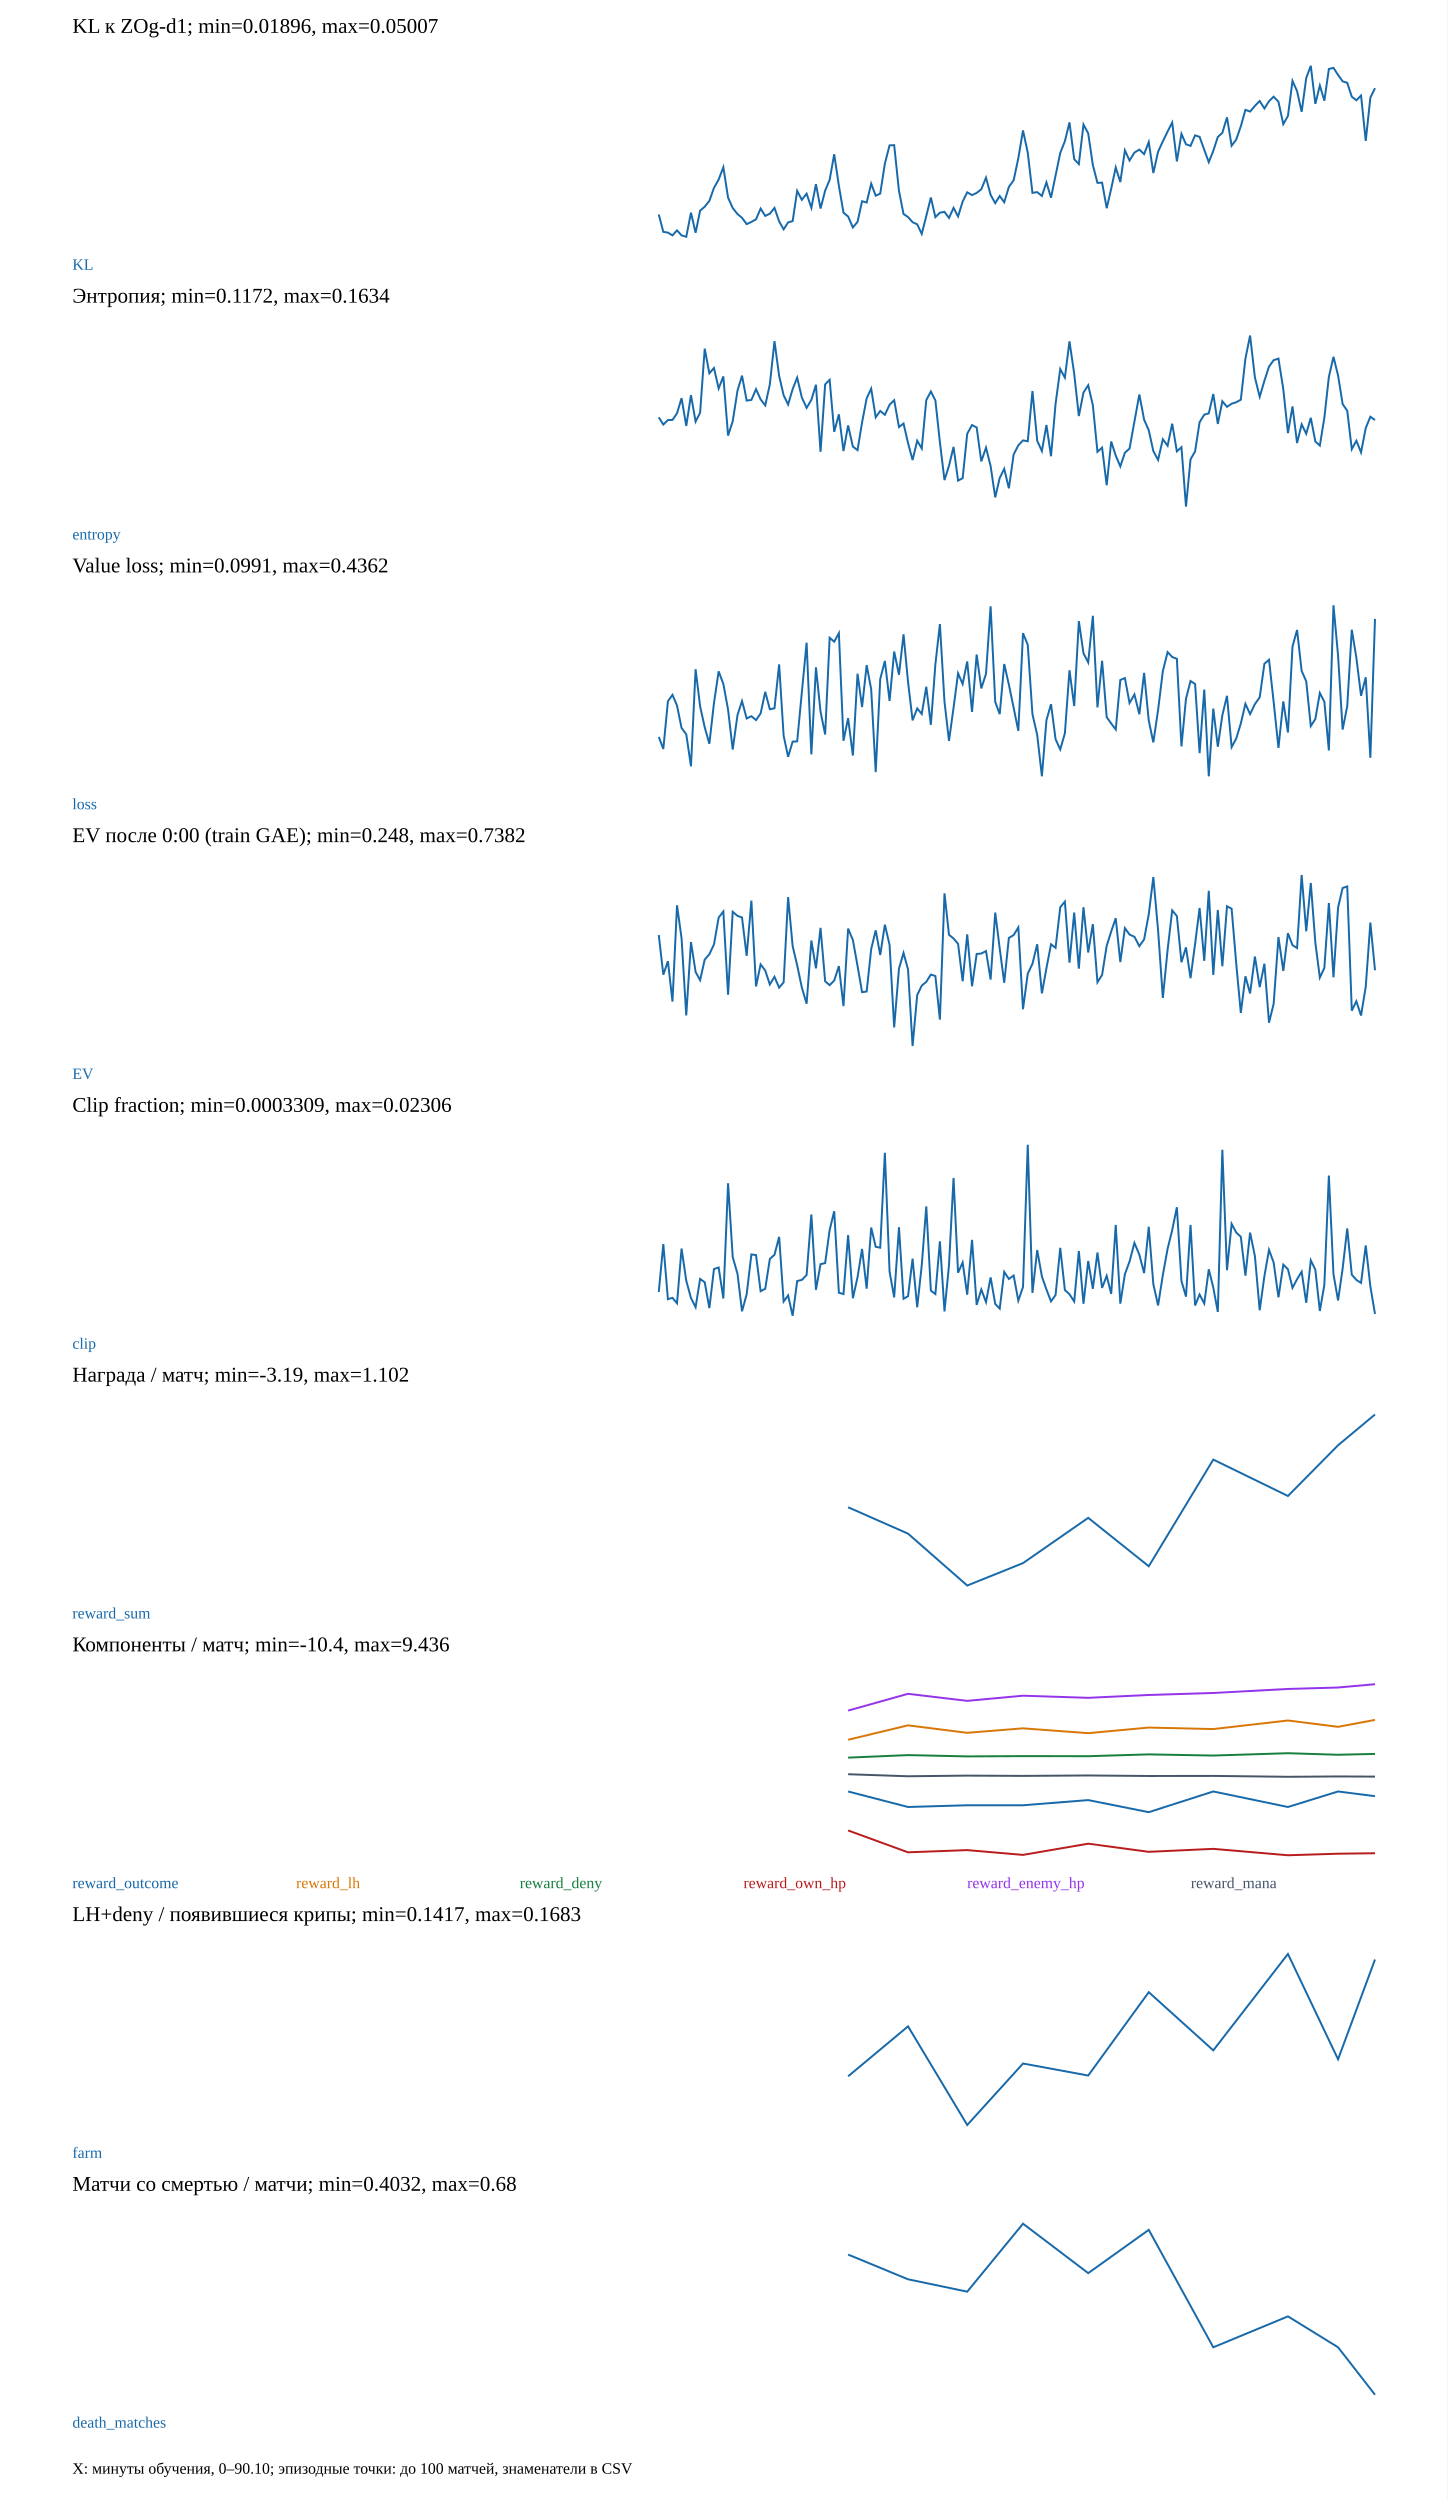
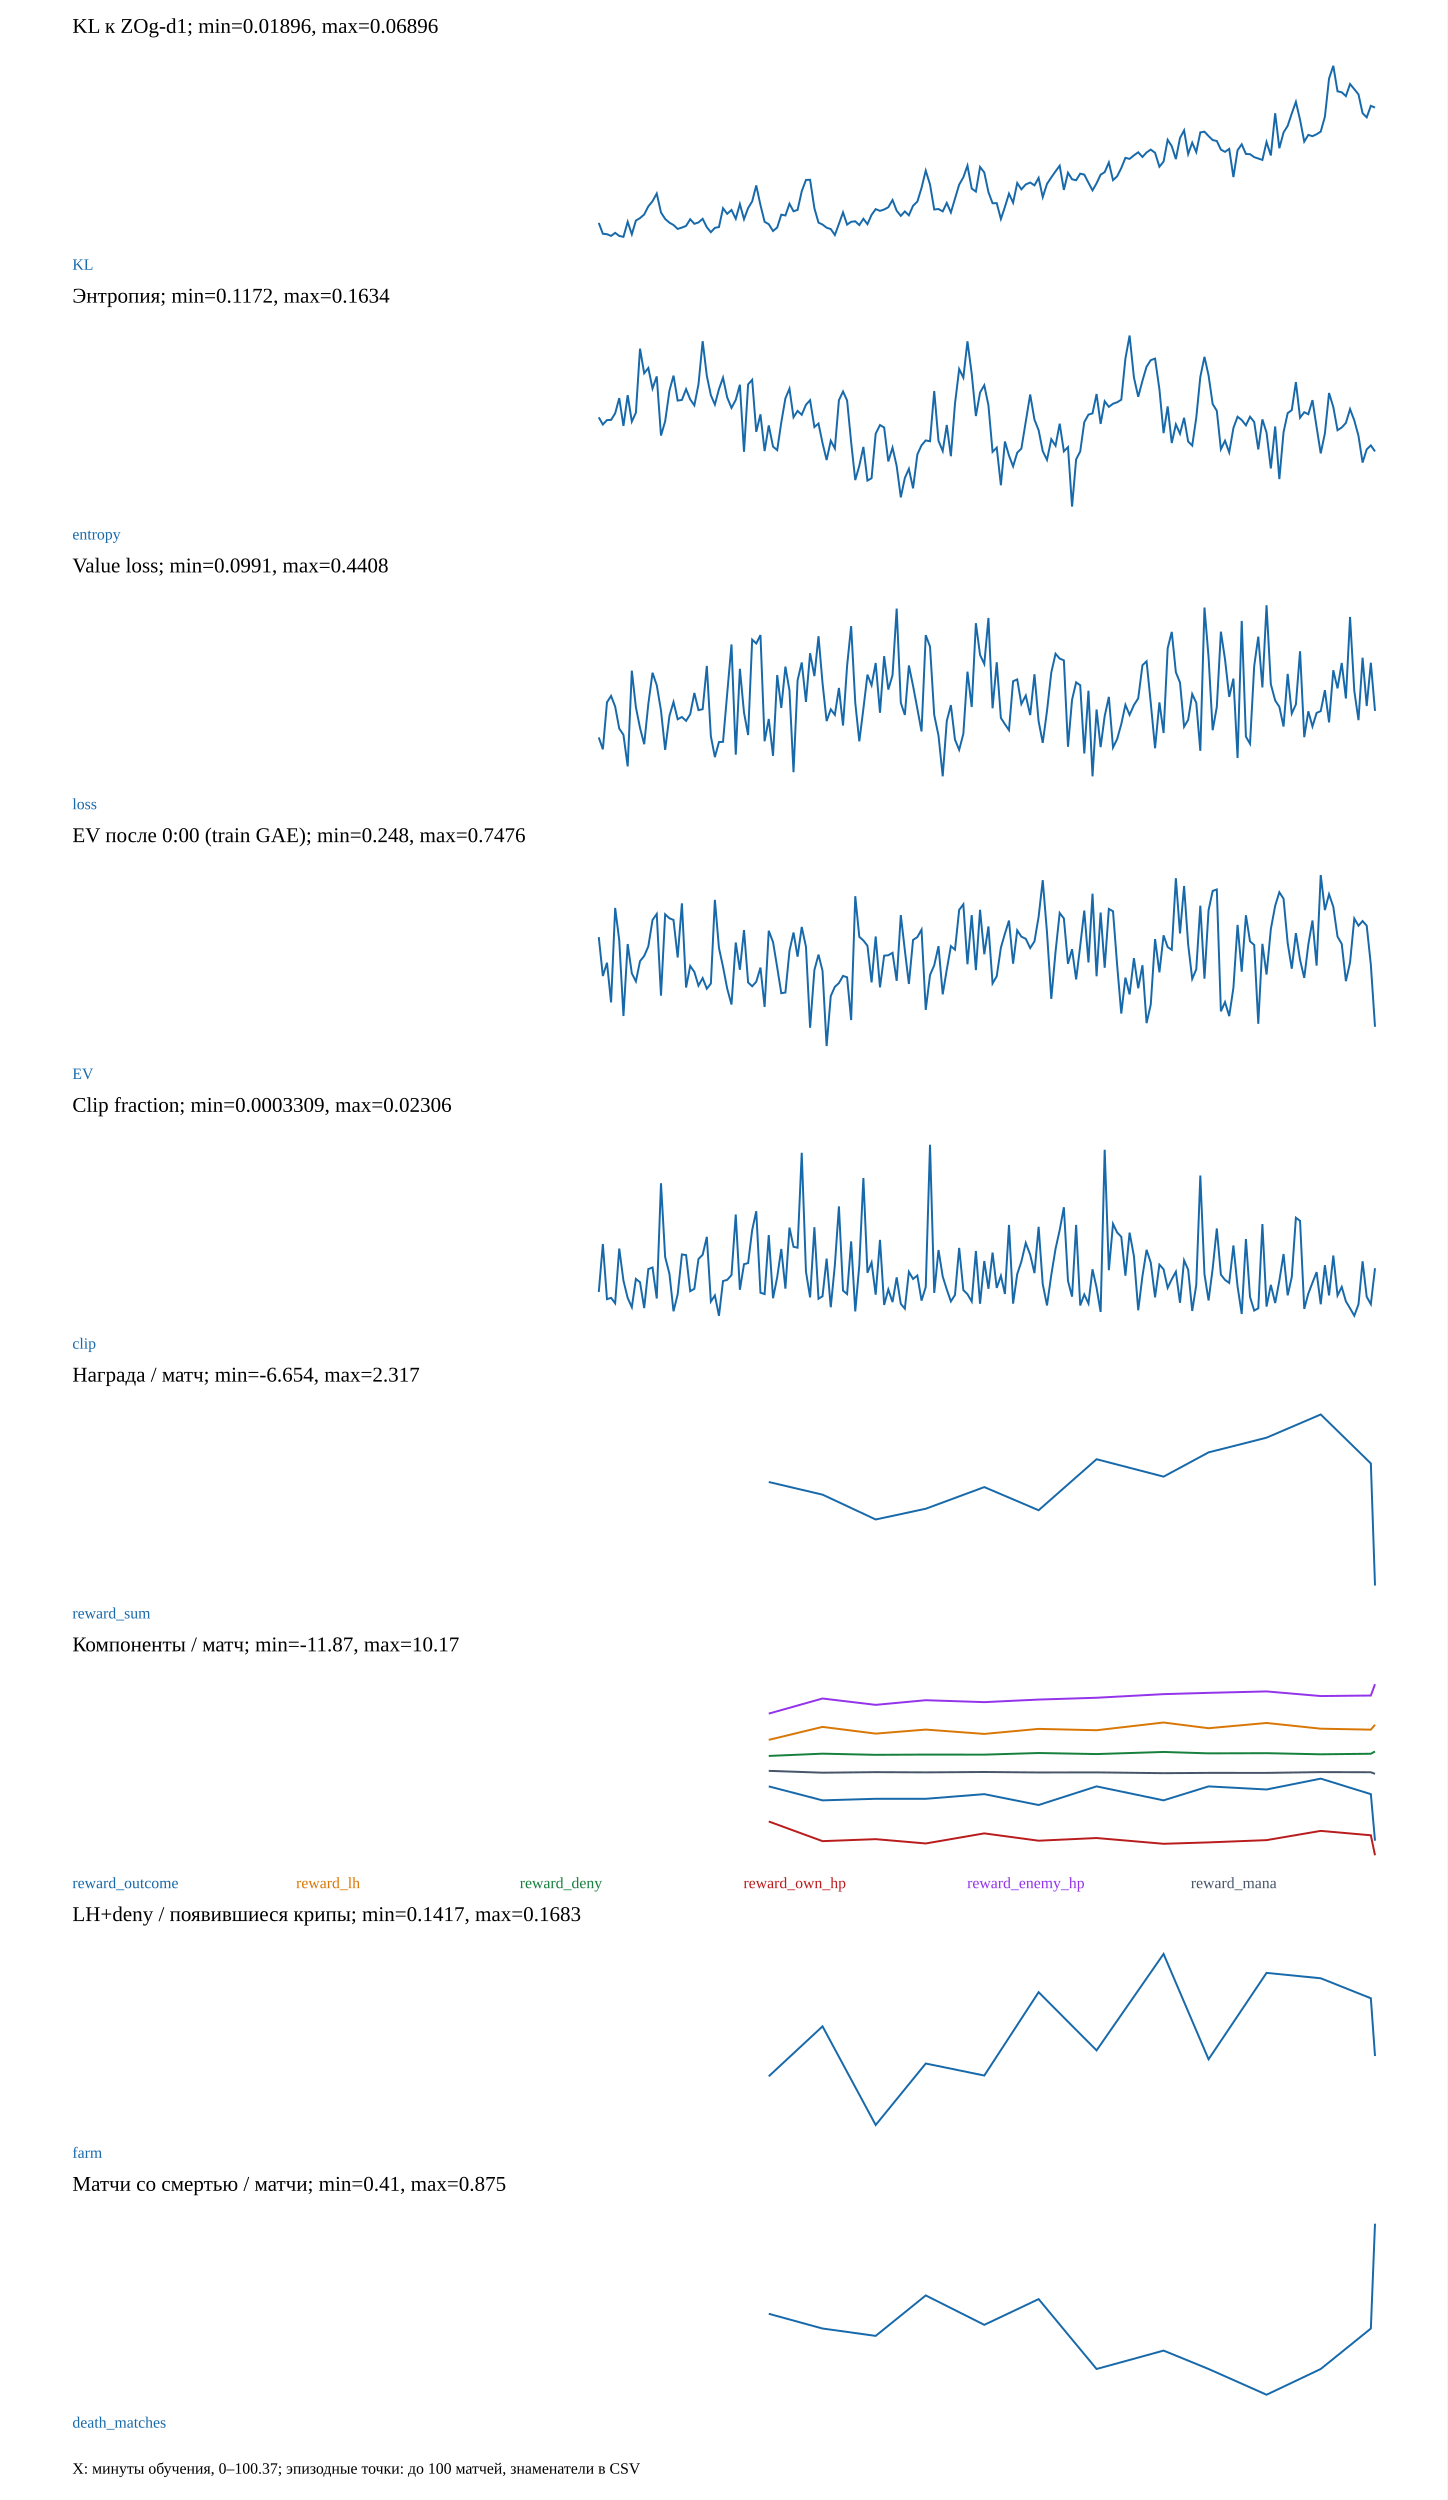
<svg xmlns="http://www.w3.org/2000/svg" width="1100" height="1900">
  <rect width="100%" height="100%" fill="white" />
-   <text x="55" y="25" font-size="16">KL к ZOg-d1; min=0.01896, max=0.05007</text>
-   <polyline points="500.66,163.00 504.12,176.22 507.61,176.77 511.08,178.87 514.53,175.11 517.98,178.87 521.55,180.00 525.14,161.62 528.65,176.90 532.08,160.13 535.58,157.11 539.11,152.69 542.61,142.78 546.17,136.45 549.74,127.10 553.33,150.22 556.86,158.10 560.50,162.69 563.93,165.54 567.46,170.34 571.05,168.67 574.58,166.67 578.07,158.51 581.58,164.09 585.07,162.43 588.61,157.99 592.14,168.24 595.56,174.30 598.96,169.05 602.41,168.03 605.85,145.06 609.38,151.88 613.02,147.18 616.63,157.94 620.13,139.98 623.61,158.49 627.11,144.89 630.53,136.67 633.99,117.22 637.55,141.19 641.04,161.58 644.56,164.55 648.20,172.89 651.73,168.58 655.17,152.94 658.67,153.89 662.10,139.57 665.53,148.74 668.97,147.13 672.50,124.35 676.07,110.49 679.57,110.32 683.22,145.07 686.68,162.63 690.10,164.96 693.56,168.85 697.07,170.50 700.53,177.76 703.97,164.20 707.45,150.10 710.89,165.04 714.32,161.65 717.81,161.01 721.23,165.64 724.69,157.97 728.13,164.52 731.61,153.20 735.09,146.15 738.75,148.28 742.26,146.61 745.78,143.86 749.36,135.00 752.86,148.09 756.37,154.40 759.78,148.95 763.21,153.71 766.74,142.06 770.37,137.00 773.92,120.24 777.48,99.13 781.09,116.02 784.66,146.59 788.28,146.01 791.84,148.94 795.29,138.60 798.77,150.25 802.23,133.38 805.78,116.29 809.31,107.30 812.80,93.02 816.39,120.99 819.92,124.72 823.45,94.68 827.03,101.36 830.56,125.39 834.06,138.98 837.59,138.81 841.09,158.22 844.51,143.47 847.96,127.23 851.44,138.34 854.93,114.27 858.44,121.99 862.16,115.98 865.90,113.69 869.52,117.14 873.05,107.97 876.53,131.48 880.14,115.31 883.77,107.38 887.38,99.95 890.87,93.13 894.42,122.65 897.90,101.72 901.35,109.66 904.80,110.87 908.27,102.85 911.69,104.00 915.24,113.89 918.67,123.25 922.10,114.65 925.54,104.09 928.98,100.96 932.51,89.19 936.03,110.75 939.54,106.04 943.02,95.98 946.52,83.50 950.06,84.79 953.73,80.46 957.37,76.74 960.95,82.46 964.45,76.90 967.97,73.47 971.63,77.35 975.31,94.37 978.83,88.10 982.30,61.49 985.77,69.28 989.25,85.04 992.74,59.28 996.20,50.00 999.65,78.94 1003.08,65.00 1006.51,76.53 1009.94,52.42 1013.44,51.58 1016.93,56.94 1020.40,61.81 1023.90,62.94 1027.36,73.47 1030.83,76.22 1034.40,72.59 1037.96,107.08 1041.48,74.20 1045.00,66.98" fill="none" stroke="#1769aa" stroke-width="1.5" />
+   <text x="55" y="25" font-size="16">KL к ZOg-d1; min=0.01896, max=0.06896</text>
+   <polyline points="455.07,169.42 458.17,177.65 461.31,177.99 464.42,179.30 467.52,176.96 470.62,179.30 473.82,180.00 477.04,168.57 480.19,178.07 483.27,167.64 486.41,165.76 489.58,163.01 492.72,156.84 495.92,152.90 499.12,147.08 502.35,161.47 505.51,166.37 508.78,169.23 511.86,171.00 515.03,173.99 518.25,172.95 521.42,171.70 524.55,166.62 527.71,170.10 530.84,169.07 534.02,166.30 537.19,172.68 540.26,176.46 543.31,173.19 546.41,172.55 549.49,158.26 552.66,162.50 555.93,159.58 559.17,166.27 562.31,155.10 565.44,166.61 568.57,158.15 571.65,153.04 574.75,140.93 577.95,155.85 581.09,168.54 584.25,170.39 587.51,175.57 590.68,172.89 593.77,163.16 596.91,163.75 599.99,154.84 603.07,160.55 606.16,159.54 609.32,145.37 612.53,136.75 615.67,136.64 618.94,158.26 622.06,169.19 625.12,170.64 628.23,173.06 631.38,174.09 634.49,178.61 637.58,170.17 640.70,161.39 643.79,170.69 646.87,168.58 650.00,168.19 653.07,171.06 656.17,166.29 659.26,170.37 662.39,163.32 665.51,158.94 668.79,160.26 671.95,159.22 675.11,157.51 678.32,152.00 681.47,160.14 684.62,164.07 687.68,160.68 690.75,163.64 693.92,156.39 697.18,153.24 700.37,142.81 703.56,129.68 706.81,140.18 710.01,159.21 713.26,158.85 716.46,160.67 719.55,154.24 722.67,161.48 725.78,150.99 728.97,140.35 732.14,134.76 735.27,125.87 738.50,143.28 741.67,145.60 744.84,126.91 748.05,131.07 751.21,146.02 754.35,154.47 757.52,154.37 760.67,166.45 763.74,157.26 766.83,147.16 769.95,154.08 773.09,139.09 776.24,143.90 779.58,140.16 782.94,138.73 786.19,140.88 789.35,135.18 792.48,149.81 795.72,139.75 798.98,134.81 802.22,130.19 805.36,125.94 808.54,144.31 811.67,131.28 814.76,136.23 817.86,136.98 820.97,131.99 824.05,132.71 827.23,138.86 830.31,144.68 833.39,139.33 836.47,132.76 839.56,130.82 842.73,123.49 845.89,136.91 849.04,133.98 852.17,127.72 855.31,119.95 858.49,120.75 861.78,118.06 865.05,115.74 868.26,119.30 871.40,115.84 874.57,113.71 877.85,116.12 881.15,126.71 884.31,122.81 887.43,106.25 890.54,111.10 893.66,120.91 896.80,104.88 899.90,99.10 903.00,117.11 906.09,108.44 909.16,115.61 912.24,100.61 915.39,100.09 918.51,103.42 921.63,106.45 924.77,107.16 927.88,113.70 931.00,115.42 934.20,113.16 937.39,134.62 940.55,114.16 943.71,109.67 946.90,117.02 950.01,117.17 953.19,119.44 956.29,120.48 959.42,121.56 962.57,107.93 965.84,118.17 969.13,86.06 972.30,112.67 975.50,100.68 978.64,95.62 981.74,86.29 984.87,77.40 988.04,91.04 991.22,107.61 994.32,102.52 997.47,103.49 1000.62,102.04 1003.75,100.01 1006.92,88.70 1010.07,59.76 1013.31,50.00 1016.52,69.41 1019.72,70.14 1022.88,73.04 1026.04,63.87 1029.26,67.77 1032.45,71.74 1035.56,86.03 1038.70,89.20 1041.84,80.44 1045.00,81.76" fill="none" stroke="#1769aa" stroke-width="1.5" />
  <text x="55" y="205" fill="#1769aa" font-size="12">KL</text>
  <text x="55" y="230" font-size="16">Энтропия; min=0.1172, max=0.1634</text>
-   <polyline points="500.66,317.20 504.12,322.65 507.61,319.24 511.08,319.13 514.53,314.15 517.98,302.58 521.55,323.71 525.14,300.30 528.65,320.42 532.08,313.68 535.58,264.98 539.11,283.71 542.61,279.68 546.17,295.26 549.74,286.07 553.33,331.03 556.86,320.21 560.50,296.88 563.93,285.49 567.46,304.46 571.05,303.95 574.58,295.74 578.07,303.55 581.58,308.10 585.07,292.17 588.61,259.31 592.14,285.67 595.56,300.40 598.96,307.46 602.41,295.75 605.85,287.01 609.38,302.04 613.02,310.01 616.63,303.92 620.13,292.40 623.61,343.39 627.11,292.14 630.53,288.64 633.99,328.23 637.55,314.90 641.04,342.82 644.56,323.32 648.20,339.43 651.73,342.09 655.17,321.03 658.67,302.73 662.10,295.39 665.53,317.13 668.97,312.31 672.50,315.24 676.07,307.60 679.57,304.17 683.22,324.58 686.68,321.87 690.10,336.72 693.56,349.62 697.07,334.95 700.53,340.86 703.97,304.13 707.45,297.53 710.89,304.34 714.32,336.08 717.81,364.86 721.23,354.02 724.69,339.65 728.13,365.25 731.61,363.44 735.09,329.64 738.75,323.03 742.26,324.89 745.78,350.69 749.36,340.20 752.86,354.17 756.37,378.00 759.78,363.23 763.21,356.31 766.74,371.13 770.37,345.40 773.92,338.43 777.48,334.72 781.09,335.35 784.66,297.19 788.28,334.99 791.84,342.79 795.29,323.00 798.77,346.74 802.23,306.90 805.78,280.47 809.31,287.02 812.80,259.40 816.39,284.02 819.92,316.19 823.45,298.31 827.03,292.79 830.56,308.00 834.06,343.41 837.59,340.18 841.09,368.77 844.51,335.55 847.96,346.25 851.44,354.47 854.93,344.07 858.44,340.93 862.16,320.41 865.90,299.81 869.52,318.96 873.05,326.94 876.53,342.84 880.14,349.51 883.77,333.82 887.38,338.78 890.87,322.00 894.42,343.03 897.90,339.84 901.35,385.00 904.80,349.11 908.27,343.07 911.69,320.86 915.24,315.12 918.67,314.17 922.10,299.44 925.54,322.18 928.98,304.95 932.51,309.20 936.03,306.83 939.54,305.71 943.02,303.79 946.52,272.55 950.06,255.00 953.73,286.85 957.37,301.55 960.95,289.39 964.45,278.64 967.97,273.73 971.63,272.53 975.31,295.84 978.83,329.18 982.30,308.87 985.77,336.71 989.25,322.51 992.74,329.63 996.20,317.55 999.65,335.55 1003.08,338.64 1006.51,317.43 1009.94,286.43 1013.44,271.20 1016.93,285.34 1020.40,307.08 1023.90,312.18 1027.36,341.40 1030.83,334.95 1034.40,343.83 1037.96,325.29 1041.48,316.71 1045.00,319.22" fill="none" stroke="#1769aa" stroke-width="1.5" />
+   <polyline points="455.07,317.20 458.17,322.65 461.31,319.24 464.42,319.13 467.52,314.15 470.62,302.58 473.82,323.71 477.04,300.30 480.19,320.42 483.27,313.68 486.41,264.98 489.58,283.71 492.72,279.68 495.92,295.26 499.12,286.07 502.35,331.03 505.51,320.21 508.78,296.88 511.86,285.49 515.03,304.46 518.25,303.95 521.42,295.74 524.55,303.55 527.71,308.10 530.84,292.17 534.02,259.31 537.19,285.67 540.26,300.40 543.31,307.46 546.41,295.75 549.49,287.01 552.66,302.04 555.93,310.01 559.17,303.92 562.31,292.40 565.44,343.39 568.57,292.14 571.65,288.64 574.75,328.23 577.95,314.90 581.09,342.82 584.25,323.32 587.51,339.43 590.68,342.09 593.77,321.03 596.91,302.73 599.99,295.39 603.07,317.13 606.16,312.31 609.32,315.24 612.53,307.60 615.67,304.17 618.94,324.58 622.06,321.87 625.12,336.72 628.23,349.62 631.38,334.95 634.49,340.86 637.58,304.13 640.70,297.53 643.79,304.34 646.87,336.08 650.00,364.86 653.07,354.02 656.17,339.65 659.26,365.25 662.39,363.44 665.51,329.64 668.79,323.03 671.95,324.89 675.11,350.69 678.32,340.20 681.47,354.17 684.62,378.00 687.68,363.23 690.75,356.31 693.92,371.13 697.18,345.40 700.37,338.43 703.56,334.72 706.81,335.35 710.01,297.19 713.26,334.99 716.46,342.79 719.55,323.00 722.67,346.74 725.78,306.90 728.97,280.47 732.14,287.02 735.27,259.40 738.50,284.02 741.67,316.19 744.84,298.31 748.05,292.79 751.21,308.00 754.35,343.41 757.52,340.18 760.67,368.77 763.74,335.55 766.83,346.25 769.95,354.47 773.09,344.07 776.24,340.93 779.58,320.41 782.94,299.81 786.19,318.96 789.35,326.94 792.48,342.84 795.72,349.51 798.98,333.82 802.22,338.78 805.36,322.00 808.54,343.03 811.67,339.84 814.76,385.00 817.86,349.11 820.97,343.07 824.05,320.86 827.23,315.12 830.31,314.17 833.39,299.44 836.47,322.18 839.56,304.95 842.73,309.20 845.89,306.83 849.04,305.71 852.17,303.79 855.31,272.55 858.49,255.00 861.78,286.85 865.05,301.55 868.26,289.39 871.40,278.64 874.57,273.73 877.85,272.53 881.15,295.84 884.31,329.18 887.43,308.87 890.54,336.71 893.66,322.51 896.80,329.63 899.90,317.55 903.00,335.55 906.09,338.64 909.16,317.43 912.24,286.43 915.39,271.20 918.51,285.34 921.63,307.08 924.77,312.18 927.88,341.40 931.00,334.95 934.20,343.83 937.39,325.29 940.55,316.71 943.71,319.22 946.90,323.24 950.01,316.72 953.19,320.72 956.29,341.58 959.42,318.73 962.57,328.80 965.84,356.01 969.13,324.13 972.30,364.13 975.50,328.46 978.64,313.96 981.74,311.69 984.87,290.37 988.04,317.47 991.22,313.28 994.32,314.83 997.47,304.09 1000.62,324.60 1003.75,344.57 1006.92,329.36 1010.07,298.69 1013.31,309.34 1016.52,326.97 1019.72,324.88 1022.88,321.44 1026.04,310.91 1029.26,319.47 1032.45,331.29 1035.56,351.55 1038.70,341.53 1041.84,338.51 1045.00,343.06" fill="none" stroke="#1769aa" stroke-width="1.5" />
  <text x="55" y="410" fill="#1769aa" font-size="12">entropy</text>
-   <text x="55" y="435" font-size="16">Value loss; min=0.0991, max=0.4362</text>
-   <polyline points="500.66,560.06 504.12,569.21 507.61,532.99 511.08,528.08 514.53,536.26 517.98,553.24 521.55,558.04 525.14,582.36 528.65,508.62 532.08,536.81 535.58,552.70 539.11,565.28 542.61,534.32 546.17,510.22 549.74,519.81 553.33,539.30 556.86,569.65 560.50,543.40 563.93,532.80 567.46,546.04 571.05,544.31 574.58,547.29 578.07,542.21 581.58,525.78 585.07,539.02 588.61,538.31 592.14,504.95 595.56,559.19 598.96,575.19 602.41,563.62 605.85,563.45 609.38,526.37 613.02,488.42 616.63,573.33 620.13,507.18 623.61,540.89 627.11,558.21 630.53,484.71 633.99,487.69 637.55,481.20 641.04,563.00 644.56,545.83 648.20,574.22 651.73,512.01 655.17,537.33 658.67,505.49 662.10,523.85 665.53,586.85 668.97,516.15 672.50,502.30 676.07,532.68 679.57,495.18 683.22,512.82 686.68,482.09 690.10,518.19 693.56,547.47 697.07,538.40 700.53,542.63 703.97,521.92 707.45,550.90 710.89,504.91 714.32,474.32 717.81,533.35 721.23,563.05 724.69,537.98 728.13,511.72 731.61,519.85 735.09,502.69 738.75,541.06 742.26,497.44 745.78,523.20 749.36,512.11 752.86,460.80 756.37,533.42 759.78,542.72 763.21,504.63 766.74,520.33 770.37,537.91 773.92,555.44 777.48,481.25 781.09,490.08 784.66,542.78 788.28,558.60 791.84,589.98 795.29,547.39 798.77,535.15 802.23,561.76 805.78,569.61 809.31,557.32 812.80,509.39 816.39,536.62 819.92,472.07 823.45,496.48 827.03,503.45 830.56,468.03 834.06,537.61 837.59,502.15 841.09,545.05 844.51,549.86 847.96,554.44 851.44,516.79 854.93,515.35 858.44,534.32 862.16,527.78 865.90,542.84 869.52,511.40 873.05,547.60 876.53,564.23 880.14,539.63 883.77,510.02 887.38,495.59 890.87,499.31 894.42,500.68 897.90,567.24 901.35,531.05 904.80,517.58 908.27,519.84 911.69,572.39 915.24,524.07 918.67,590.00 922.10,538.53 925.54,567.52 928.98,543.62 932.51,528.82 936.03,567.83 939.54,561.28 943.02,549.79 946.52,534.91 950.06,542.72 953.73,535.12 957.37,529.95 960.95,504.45 964.45,501.42 967.97,533.42 971.63,568.38 975.31,533.07 978.83,556.66 982.30,491.39 985.77,478.78 989.25,509.85 992.74,517.82 996.20,551.83 999.65,546.49 1003.08,526.67 1006.51,533.35 1009.94,570.37 1013.44,460.00 1016.93,498.25 1020.40,554.49 1023.90,536.62 1027.36,478.59 1030.83,499.79 1034.40,528.82 1037.96,514.74 1041.48,575.92 1045.00,470.33" fill="none" stroke="#1769aa" stroke-width="1.5" />
+   <text x="55" y="435" font-size="16">Value loss; min=0.0991, max=0.4408</text>
+   <polyline points="455.07,560.46 458.17,569.48 461.31,533.75 464.42,528.91 467.52,536.97 470.62,553.72 473.82,558.47 477.04,582.46 480.19,509.70 483.27,537.52 486.41,553.19 489.58,565.61 492.72,535.06 495.92,511.28 499.12,520.75 502.35,539.98 505.51,569.92 508.78,544.01 511.86,533.56 515.03,546.62 518.25,544.92 521.42,547.86 524.55,542.84 527.71,526.63 530.84,539.70 534.02,539.00 537.19,506.08 540.26,559.59 543.31,575.39 546.41,563.97 549.49,563.80 552.66,527.21 555.93,489.77 559.17,573.55 562.31,508.28 565.44,541.54 568.57,558.63 571.65,486.11 574.75,489.05 577.95,482.64 581.09,563.36 584.25,546.41 587.51,574.43 590.68,513.05 593.77,538.03 596.91,506.61 599.99,524.73 603.07,586.90 606.16,517.13 609.32,503.46 612.53,533.44 615.67,496.44 618.94,513.85 622.06,483.52 625.12,519.15 628.23,548.03 631.38,539.09 634.49,543.26 637.58,522.82 640.70,551.42 643.79,506.04 646.87,475.85 650.00,534.11 653.07,563.41 656.17,538.67 659.26,512.76 662.39,520.79 665.51,503.85 668.79,541.71 671.95,498.67 675.11,524.09 678.32,513.14 681.47,462.52 684.62,534.17 687.68,543.35 690.75,505.77 693.92,521.26 697.18,538.60 700.37,555.90 703.56,482.69 706.81,491.40 710.01,543.41 713.26,559.02 716.46,589.98 719.55,547.96 722.67,535.88 725.78,562.13 728.97,569.89 732.14,557.75 735.27,510.46 738.50,537.32 741.67,473.63 744.84,497.73 748.05,504.60 751.21,469.65 754.35,538.30 757.52,503.31 760.67,545.65 763.74,550.39 766.83,554.91 769.95,517.76 773.09,516.35 776.24,535.06 779.58,528.60 782.94,543.47 786.19,512.44 789.35,548.16 792.48,564.57 795.72,540.29 798.98,511.08 802.22,496.84 805.36,500.51 808.54,501.87 811.67,567.54 814.76,531.83 817.86,518.55 820.97,520.77 824.05,572.63 827.23,524.94 830.31,590.00 833.39,539.21 836.47,567.82 839.56,544.24 842.73,529.63 845.89,568.13 849.04,561.66 852.17,550.33 855.31,535.64 858.49,543.35 861.78,535.85 865.05,530.74 868.26,505.59 871.40,502.59 874.57,534.17 877.85,568.67 881.15,533.82 884.31,557.10 887.43,492.70 890.54,480.25 893.66,510.91 896.80,518.78 899.90,552.34 903.00,547.07 906.09,527.51 909.16,534.10 912.24,570.63 915.39,461.73 918.51,499.47 921.63,554.96 924.77,537.32 927.88,480.07 931.00,500.99 934.20,529.63 937.39,515.74 940.55,576.11 943.71,471.91 946.90,559.82 950.01,565.24 953.19,506.27 956.29,483.84 959.42,522.45 962.57,460.00 965.84,520.02 969.13,532.36 972.30,537.16 975.50,552.18 978.64,512.14 981.74,542.30 984.87,535.36 988.04,494.98 991.22,560.25 994.32,540.61 997.47,552.14 1000.62,541.81 1003.75,540.46 1006.92,524.53 1010.07,549.01 1013.31,509.37 1016.52,523.16 1019.72,503.85 1022.88,530.86 1026.04,468.84 1029.26,525.03 1032.45,547.32 1035.56,499.88 1038.70,536.58 1041.84,503.67 1045.00,540.29" fill="none" stroke="#1769aa" stroke-width="1.5" />
  <text x="55" y="615" fill="#1769aa" font-size="12">loss</text>
-   <text x="55" y="640" font-size="16">EV после 0:00 (train GAE); min=0.248, max=0.7382</text>
-   <polyline points="500.66,710.63 504.12,740.77 507.61,730.47 511.08,761.20 514.53,688.03 517.98,713.03 521.55,771.72 525.14,716.00 528.65,738.66 532.08,744.91 535.58,729.26 539.11,725.23 542.61,717.81 546.17,697.37 549.74,692.72 553.33,756.01 556.86,692.95 560.50,696.07 563.93,697.31 567.46,726.43 571.05,684.46 574.58,749.67 578.07,732.95 581.58,737.59 585.07,748.20 588.61,742.37 592.14,750.60 595.56,746.60 598.96,681.79 602.41,719.06 605.85,733.58 609.38,750.46 613.02,762.84 616.63,714.79 620.13,735.93 623.61,705.18 627.11,745.77 630.53,748.71 633.99,745.21 637.55,734.24 641.04,764.67 644.56,705.72 648.20,714.48 651.73,734.10 655.17,754.06 658.67,753.55 662.10,721.34 665.53,707.07 668.97,725.78 672.50,702.75 676.07,718.12 679.57,780.81 683.22,736.11 686.68,724.22 690.10,736.78 693.56,795.00 697.07,756.28 700.53,749.10 703.97,746.21 707.45,740.67 710.89,741.76 714.32,774.89 717.81,678.94 721.23,710.41 724.69,713.26 728.13,717.31 731.61,745.71 735.09,710.13 738.75,749.56 742.26,725.00 745.78,724.68 749.36,722.79 752.86,744.49 756.37,693.56 759.78,720.87 763.21,746.91 766.74,712.83 770.37,710.66 773.92,704.83 777.48,766.97 781.09,740.01 784.66,732.48 788.28,717.61 791.84,754.94 795.29,735.80 798.77,717.65 802.23,720.36 805.78,689.54 809.31,685.22 812.80,731.64 816.39,693.55 819.92,736.18 823.45,689.50 827.03,723.90 830.56,702.36 834.06,746.52 837.59,740.92 841.09,718.79 844.51,707.92 847.96,697.83 851.44,731.20 854.93,705.39 858.44,710.27 862.16,711.93 865.90,719.09 869.52,713.94 873.05,694.87 876.53,666.54 880.14,706.98 883.77,758.44 887.38,721.90 890.87,691.91 894.42,696.18 897.90,731.30 901.35,719.99 904.80,743.41 908.27,717.36 911.69,690.07 915.24,730.25 918.67,676.99 922.10,740.96 925.54,691.59 928.98,734.37 932.51,688.79 936.03,690.64 939.54,732.43 943.02,769.85 946.52,741.99 950.06,755.00 953.73,726.97 957.37,750.26 960.95,732.42 964.45,777.26 967.97,762.90 971.63,712.13 975.31,737.92 978.83,709.24 982.30,718.34 985.77,720.48 989.25,665.00 992.74,707.81 996.20,671.06 999.65,716.34 1003.08,742.97 1006.51,735.60 1009.94,686.29 1013.44,742.80 1016.93,689.77 1020.40,674.87 1023.90,673.71 1027.36,768.11 1030.83,760.94 1034.40,771.82 1037.96,749.92 1041.48,701.16 1045.00,737.41" fill="none" stroke="#1769aa" stroke-width="1.5" />
+   <text x="55" y="640" font-size="16">EV после 0:00 (train GAE); min=0.248, max=0.7476</text>
+   <polyline points="455.07,712.20 458.17,741.79 461.31,731.67 464.42,761.83 467.52,690.03 470.62,714.56 473.82,772.15 477.04,717.48 480.19,739.72 483.27,745.85 486.41,730.49 489.58,726.53 492.72,719.25 495.92,699.20 499.12,694.63 502.35,756.74 505.51,694.86 508.78,697.91 511.86,699.14 515.03,727.71 518.25,686.52 521.42,750.52 524.55,734.11 527.71,738.66 530.84,749.07 534.02,743.36 537.19,751.42 540.26,747.50 543.31,683.91 546.41,720.48 549.49,734.73 552.66,751.29 555.93,763.44 559.17,716.29 562.31,737.03 565.44,706.86 568.57,746.69 571.65,749.57 574.75,746.14 577.95,735.38 581.09,765.24 584.25,707.39 587.51,715.98 590.68,735.24 593.77,754.83 596.91,754.32 599.99,722.72 603.07,708.72 606.16,727.08 609.32,704.47 612.53,719.56 615.67,781.08 618.94,737.21 622.06,725.54 625.12,737.87 628.23,795.00 631.38,757.00 634.49,749.96 637.58,747.13 640.70,741.69 643.79,742.75 646.87,775.27 650.00,681.10 653.07,711.99 656.17,714.78 659.26,718.76 662.39,746.63 665.51,711.71 668.79,750.41 671.95,726.31 675.11,726.00 678.32,724.14 681.47,745.44 684.62,695.46 687.68,722.25 690.75,747.81 693.92,714.37 697.18,712.23 700.37,706.52 703.56,767.50 706.81,741.03 710.01,733.65 713.26,719.06 716.46,755.69 719.55,736.91 722.67,719.09 725.78,721.75 728.97,691.51 732.14,687.27 735.27,732.82 738.50,695.45 741.67,737.28 744.84,691.48 748.05,725.22 751.21,704.09 754.35,747.42 757.52,741.93 760.67,720.22 763.74,709.54 766.83,699.64 769.95,732.39 773.09,707.06 776.24,711.85 779.58,713.48 782.94,720.51 786.19,715.46 789.35,696.74 792.48,668.94 795.72,708.63 798.98,759.12 802.22,723.27 805.36,693.84 808.54,698.03 811.67,732.49 814.76,721.39 817.86,744.37 820.97,718.81 824.05,692.03 827.23,731.46 830.31,679.19 833.39,741.97 836.47,693.52 839.56,735.50 842.73,690.78 845.89,692.59 849.04,733.60 852.17,770.32 855.31,742.99 858.49,755.75 861.78,728.24 865.05,751.09 868.26,733.59 871.40,777.59 874.57,763.50 877.85,713.68 881.15,738.99 884.31,710.85 887.43,719.77 890.54,721.87 893.66,667.43 896.80,709.44 899.90,673.38 903.00,717.81 906.09,743.94 909.16,736.71 912.24,688.32 915.39,743.78 918.51,691.74 921.63,677.11 924.77,675.98 927.88,768.61 931.00,761.58 934.20,772.25 937.39,750.76 940.55,702.91 943.71,738.48 946.90,695.59 950.01,715.41 953.19,718.16 956.29,778.09 959.42,717.31 962.57,740.63 965.84,706.05 969.13,688.37 972.30,678.12 975.50,683.05 978.64,716.78 981.74,736.21 984.87,709.19 988.04,729.50 991.22,743.20 994.32,717.87 997.47,699.56 1000.62,733.86 1003.75,665.00 1006.92,691.70 1010.07,679.60 1013.31,689.16 1016.52,711.87 1019.72,717.39 1022.88,745.65 1026.04,731.49 1029.26,698.07 1032.45,703.53 1035.56,699.99 1038.70,703.55 1041.84,733.22 1045.00,780.33" fill="none" stroke="#1769aa" stroke-width="1.5" />
  <text x="55" y="820" fill="#1769aa" font-size="12">EV</text>
  <text x="55" y="845" font-size="16">Clip fraction; min=0.0003309, max=0.02306</text>
-   <polyline points="500.66,981.90 504.12,945.46 507.61,987.38 511.08,986.35 514.53,990.49 517.98,948.91 521.55,973.29 525.14,986.49 528.65,993.48 532.08,971.98 535.58,974.52 539.11,994.15 542.61,964.50 546.17,963.28 549.74,986.87 553.33,899.27 556.86,955.30 560.50,968.13 563.93,996.58 567.46,983.66 571.05,953.37 574.58,953.87 578.07,981.32 581.58,979.47 585.07,956.84 588.61,953.61 592.14,940.00 595.56,989.16 598.96,984.51 602.41,1000.00 605.85,973.59 609.38,972.72 613.02,969.02 616.63,923.02 620.13,980.24 623.61,960.78 627.11,959.94 630.53,934.83 633.99,920.51 637.55,982.48 641.04,983.49 644.56,938.65 648.20,986.66 651.73,970.64 655.17,949.20 658.67,979.39 662.10,932.95 665.53,947.56 668.97,948.26 672.50,876.12 676.07,966.44 679.57,986.01 683.22,932.69 686.68,987.08 690.10,985.11 693.56,956.55 697.07,993.53 700.53,961.55 703.97,916.85 707.45,980.88 710.89,983.47 714.32,943.44 717.81,996.69 721.23,961.62 724.69,895.27 728.13,967.30 731.61,959.50 735.09,983.98 738.75,942.32 742.26,991.75 745.78,980.00 749.36,989.59 752.86,970.79 756.37,990.97 759.78,994.58 763.21,966.63 766.74,972.01 770.37,969.41 773.92,988.45 777.48,978.08 781.09,870.00 784.66,982.62 788.28,950.00 791.84,970.14 795.29,979.99 798.77,989.04 802.23,984.20 805.78,948.38 809.31,980.46 812.80,983.58 816.39,989.13 819.92,950.78 823.45,990.86 827.03,958.38 830.56,979.51 834.06,951.94 837.59,978.81 841.09,969.62 844.51,983.40 847.96,930.93 851.44,990.77 854.93,968.30 858.44,958.82 862.16,944.61 865.90,953.56 869.52,967.57 873.05,932.36 876.53,975.94 880.14,992.13 883.77,968.94 887.38,949.04 890.87,934.90 894.42,917.50 897.90,973.51 901.35,985.43 904.80,930.94 908.27,992.18 911.69,983.80 915.24,990.68 918.67,964.65 922.10,978.62 925.54,997.07 928.98,873.80 932.51,965.36 936.03,930.14 939.54,936.71 943.02,939.95 946.52,969.51 950.06,936.79 953.73,954.67 957.37,995.78 960.95,969.85 964.45,949.87 967.97,959.57 971.63,985.98 975.31,961.12 978.83,964.62 982.30,978.77 985.77,972.21 989.25,966.49 992.74,990.11 996.20,957.87 999.65,964.96 1003.08,996.33 1006.51,976.52 1009.94,893.38 1013.44,968.40 1016.93,988.35 1020.40,964.14 1023.90,933.63 1027.36,968.75 1030.83,972.72 1034.40,975.01 1037.96,946.55 1041.48,977.67 1045.00,998.64" fill="none" stroke="#1769aa" stroke-width="1.5" />
+   <polyline points="455.07,981.90 458.17,945.46 461.31,987.38 464.42,986.35 467.52,990.49 470.62,948.91 473.82,973.29 477.04,986.49 480.19,993.48 483.27,971.98 486.41,974.52 489.58,994.15 492.72,964.50 495.92,963.28 499.12,986.87 502.35,899.27 505.51,955.30 508.78,968.13 511.86,996.58 515.03,983.66 518.25,953.37 521.42,953.87 524.55,981.32 527.71,979.47 530.84,956.84 534.02,953.61 537.19,940.00 540.26,989.16 543.31,984.51 546.41,1000.00 549.49,973.59 552.66,972.72 555.93,969.02 559.17,923.02 562.31,980.24 565.44,960.78 568.57,959.94 571.65,934.83 574.75,920.51 577.95,982.48 581.09,983.49 584.25,938.65 587.51,986.66 590.68,970.64 593.77,949.20 596.91,979.39 599.99,932.95 603.07,947.56 606.16,948.26 609.32,876.12 612.53,966.44 615.67,986.01 618.94,932.69 622.06,987.08 625.12,985.11 628.23,956.55 631.38,993.53 634.49,961.55 637.58,916.85 640.70,980.88 643.79,983.47 646.87,943.44 650.00,996.69 653.07,961.62 656.17,895.27 659.26,967.30 662.39,959.50 665.51,983.98 668.79,942.32 671.95,991.75 675.11,980.00 678.32,989.59 681.47,970.79 684.62,990.97 687.68,994.58 690.75,966.63 693.92,972.01 697.18,969.41 700.37,988.45 703.56,978.08 706.81,870.00 710.01,982.62 713.26,950.00 716.46,970.14 719.55,979.99 722.67,989.04 725.78,984.20 728.97,948.38 732.14,980.46 735.27,983.58 738.50,989.13 741.67,950.78 744.84,990.86 748.05,958.38 751.21,979.51 754.35,951.94 757.52,978.81 760.67,969.62 763.74,983.40 766.83,930.93 769.95,990.77 773.09,968.30 776.24,958.82 779.58,944.61 782.94,953.56 786.19,967.57 789.35,932.36 792.48,975.94 795.72,992.13 798.98,968.94 802.22,949.04 805.36,934.90 808.54,917.50 811.67,973.51 814.76,985.43 817.86,930.94 820.97,992.18 824.05,983.80 827.23,990.68 830.31,964.65 833.39,978.62 836.47,997.07 839.56,873.80 842.73,965.36 845.89,930.14 849.04,936.71 852.17,939.95 855.31,969.51 858.49,936.79 861.78,954.67 865.05,995.78 868.26,969.85 871.40,949.87 874.57,959.57 877.85,985.98 881.15,961.12 884.31,964.62 887.43,978.77 890.54,972.21 893.66,966.49 896.80,990.11 899.90,957.87 903.00,964.96 906.09,996.33 909.16,976.52 912.24,893.38 915.39,968.40 918.51,988.35 921.63,964.14 924.77,933.63 927.88,968.75 931.00,972.72 934.20,975.01 937.39,946.55 940.55,977.67 943.71,998.64 946.90,941.64 950.01,985.65 953.19,996.05 956.29,994.28 959.42,930.30 962.57,993.02 965.84,976.52 969.13,990.31 972.30,973.35 975.50,953.04 978.64,984.47 981.74,970.53 984.87,925.47 988.04,927.85 991.22,994.75 994.32,983.14 997.47,974.84 1000.62,966.80 1003.75,991.24 1006.92,961.52 1010.07,984.49 1013.31,954.18 1016.52,984.59 1019.72,978.06 1022.88,989.04 1026.04,994.32 1029.26,999.96 1032.45,991.27 1035.56,958.57 1038.70,985.54 1041.84,991.18 1045.00,963.85" fill="none" stroke="#1769aa" stroke-width="1.5" />
  <text x="55" y="1025" fill="#1769aa" font-size="12">clip</text>
-   <text x="55" y="1050" font-size="16">Награда / матч; min=-3.19, max=1.102</text>
-   <polyline points="644.56,1145.51 690.10,1165.58 735.09,1205.00 777.48,1187.96 827.03,1153.56 873.05,1190.36 922.10,1109.30 978.83,1136.95 1016.93,1098.40 1045.00,1075.00" fill="none" stroke="#1769aa" stroke-width="1.5" />
+   <text x="55" y="1050" font-size="16">Награда / матч; min=-6.654, max=2.317</text>
+   <polyline points="584.25,1126.33 625.12,1135.94 665.51,1154.80 703.56,1146.64 748.05,1130.19 789.35,1147.79 833.39,1109.01 884.31,1122.24 918.51,1103.80 962.57,1092.63 1003.75,1075.00 1041.84,1112.23 1045.00,1205.00" fill="none" stroke="#1769aa" stroke-width="1.5" />
  <text x="55" y="1230" fill="#1769aa" font-size="12">reward_sum</text>
-   <text x="55" y="1255" font-size="16">Компоненты / матч; min=-10.4, max=9.436</text>
-   <polyline points="644.56,1361.52 690.10,1373.32 735.09,1372.00 777.48,1372.00 827.03,1368.07 873.05,1377.25 922.10,1361.52 978.83,1373.32 1016.93,1361.52 1045.00,1365.11" fill="none" stroke="#1769aa" stroke-width="1.5" />
-   <polyline points="644.56,1322.22 690.10,1311.27 735.09,1316.94 777.48,1313.53 827.03,1317.21 873.05,1312.94 922.10,1314.09 978.83,1307.57 1016.93,1312.39 1045.00,1307.12" fill="none" stroke="#d97706" stroke-width="1.5" />
-   <polyline points="644.56,1335.80 690.10,1333.88 735.09,1334.86 777.48,1334.65 827.03,1334.71 873.05,1333.33 922.10,1334.22 978.83,1332.44 1016.93,1333.62 1045.00,1332.97" fill="none" stroke="#16803c" stroke-width="1.5" />
-   <polyline points="644.56,1391.16 690.10,1407.76 735.09,1406.08 777.48,1409.72 827.03,1401.20 873.05,1407.39 922.10,1405.13 978.83,1410.00 1016.93,1408.81 1045.00,1408.46" fill="none" stroke="#b91c1c" stroke-width="1.5" />
-   <polyline points="644.56,1300.04 690.10,1287.30 735.09,1292.65 777.48,1288.73 827.03,1290.35 873.05,1288.19 922.10,1286.66 978.83,1283.61 1016.93,1282.51 1045.00,1280.00" fill="none" stroke="#9333ea" stroke-width="1.5" />
-   <polyline points="644.56,1348.41 690.10,1349.96 735.09,1349.47 777.48,1349.68 827.03,1349.35 873.05,1349.75 922.10,1349.69 978.83,1350.36 1016.93,1350.10 1045.00,1350.22" fill="none" stroke="#475569" stroke-width="1.5" />
+   <text x="55" y="1255" font-size="16">Компоненты / матч; min=-11.87, max=10.17</text>
+   <polyline points="584.25,1357.65 625.12,1368.27 665.51,1367.09 703.56,1367.09 748.05,1363.55 789.35,1371.81 833.39,1357.65 884.31,1368.27 918.51,1357.65 962.57,1360.01 1003.75,1351.76 1041.84,1363.55 1045.00,1398.94" fill="none" stroke="#1769aa" stroke-width="1.5" />
+   <polyline points="584.25,1322.29 625.12,1312.44 665.51,1317.55 703.56,1314.48 748.05,1317.78 789.35,1313.95 833.39,1314.98 884.31,1309.11 918.51,1313.45 962.57,1309.46 1003.75,1313.80 1041.84,1314.54 1045.00,1310.84" fill="none" stroke="#d97706" stroke-width="1.5" />
+   <polyline points="584.25,1334.51 625.12,1332.79 665.51,1333.67 703.56,1333.48 748.05,1333.53 789.35,1332.29 833.39,1333.09 884.31,1331.49 918.51,1332.55 962.57,1332.41 1003.75,1333.27 1041.84,1332.85 1045.00,1331.11" fill="none" stroke="#16803c" stroke-width="1.5" />
+   <polyline points="584.25,1384.33 625.12,1399.27 665.51,1397.76 703.56,1401.03 748.05,1393.37 789.35,1398.93 833.39,1396.90 884.31,1401.28 918.51,1400.22 962.57,1398.50 1003.75,1391.47 1041.84,1394.81 1045.00,1410.00" fill="none" stroke="#b91c1c" stroke-width="1.5" />
+   <polyline points="584.25,1302.34 625.12,1290.87 665.51,1295.69 703.56,1292.16 748.05,1293.62 789.35,1291.67 833.39,1290.29 884.31,1287.55 918.51,1286.56 962.57,1285.48 1003.75,1289.00 1041.84,1288.60 1045.00,1280.00" fill="none" stroke="#9333ea" stroke-width="1.5" />
+   <polyline points="584.25,1345.86 625.12,1347.25 665.51,1346.82 703.56,1347.00 748.05,1346.71 789.35,1347.07 833.39,1347.01 884.31,1347.61 918.51,1347.39 962.57,1347.40 1003.75,1346.79 1041.84,1346.90 1045.00,1348.12" fill="none" stroke="#475569" stroke-width="1.5" />
  <text x="55" y="1435" fill="#1769aa" font-size="12">reward_outcome</text>
  <text x="225" y="1435" fill="#d97706" font-size="12">reward_lh</text>
  <text x="395" y="1435" fill="#16803c" font-size="12">reward_deny</text>
  <text x="565" y="1435" fill="#b91c1c" font-size="12">reward_own_hp</text>
  <text x="735" y="1435" fill="#9333ea" font-size="12">reward_enemy_hp</text>
  <text x="905" y="1435" fill="#475569" font-size="12">reward_mana</text>
  <text x="55" y="1460" font-size="16">LH+deny / появившиеся крипы; min=0.1417, max=0.1683</text>
-   <polyline points="644.56,1578.00 690.10,1540.03 735.09,1615.00 777.48,1568.28 827.03,1577.41 873.05,1514.06 922.10,1558.29 978.83,1485.00 1016.93,1565.06 1045.00,1489.23" fill="none" stroke="#1769aa" stroke-width="1.5" />
+   <polyline points="584.25,1578.00 625.12,1540.03 665.51,1615.00 703.56,1568.28 748.05,1577.41 789.35,1514.06 833.39,1558.29 884.31,1485.00 918.51,1565.06 962.57,1499.40 1003.75,1503.50 1041.84,1518.68 1045.00,1562.60" fill="none" stroke="#1769aa" stroke-width="1.5" />
  <text x="55" y="1640" fill="#1769aa" font-size="12">farm</text>
-   <text x="55" y="1665" font-size="16">Матчи со смертью / матчи; min=0.4032, max=0.68</text>
-   <polyline points="644.56,1713.48 690.10,1732.27 735.09,1741.67 777.48,1690.00 827.03,1727.58 873.05,1694.70 922.10,1783.94 978.83,1760.45 1016.93,1783.94 1045.00,1820.00" fill="none" stroke="#1769aa" stroke-width="1.5" />
+   <text x="55" y="1665" font-size="16">Матчи со смертью / матчи; min=0.41, max=0.875</text>
+   <polyline points="584.25,1758.49 625.12,1769.68 665.51,1775.27 703.56,1744.52 748.05,1766.88 789.35,1747.31 833.39,1800.43 884.31,1786.45 918.51,1800.43 962.57,1820.00 1003.75,1800.43 1041.84,1769.68 1045.00,1690.00" fill="none" stroke="#1769aa" stroke-width="1.5" />
  <text x="55" y="1845" fill="#1769aa" font-size="12">death_matches</text>
-   <text x="55" y="1880">X: минуты обучения, 0–90.10; эпизодные точки: до 100 матчей, знаменатели в CSV</text>
+   <text x="55" y="1880">X: минуты обучения, 0–100.37; эпизодные точки: до 100 матчей, знаменатели в CSV</text>
</svg>
